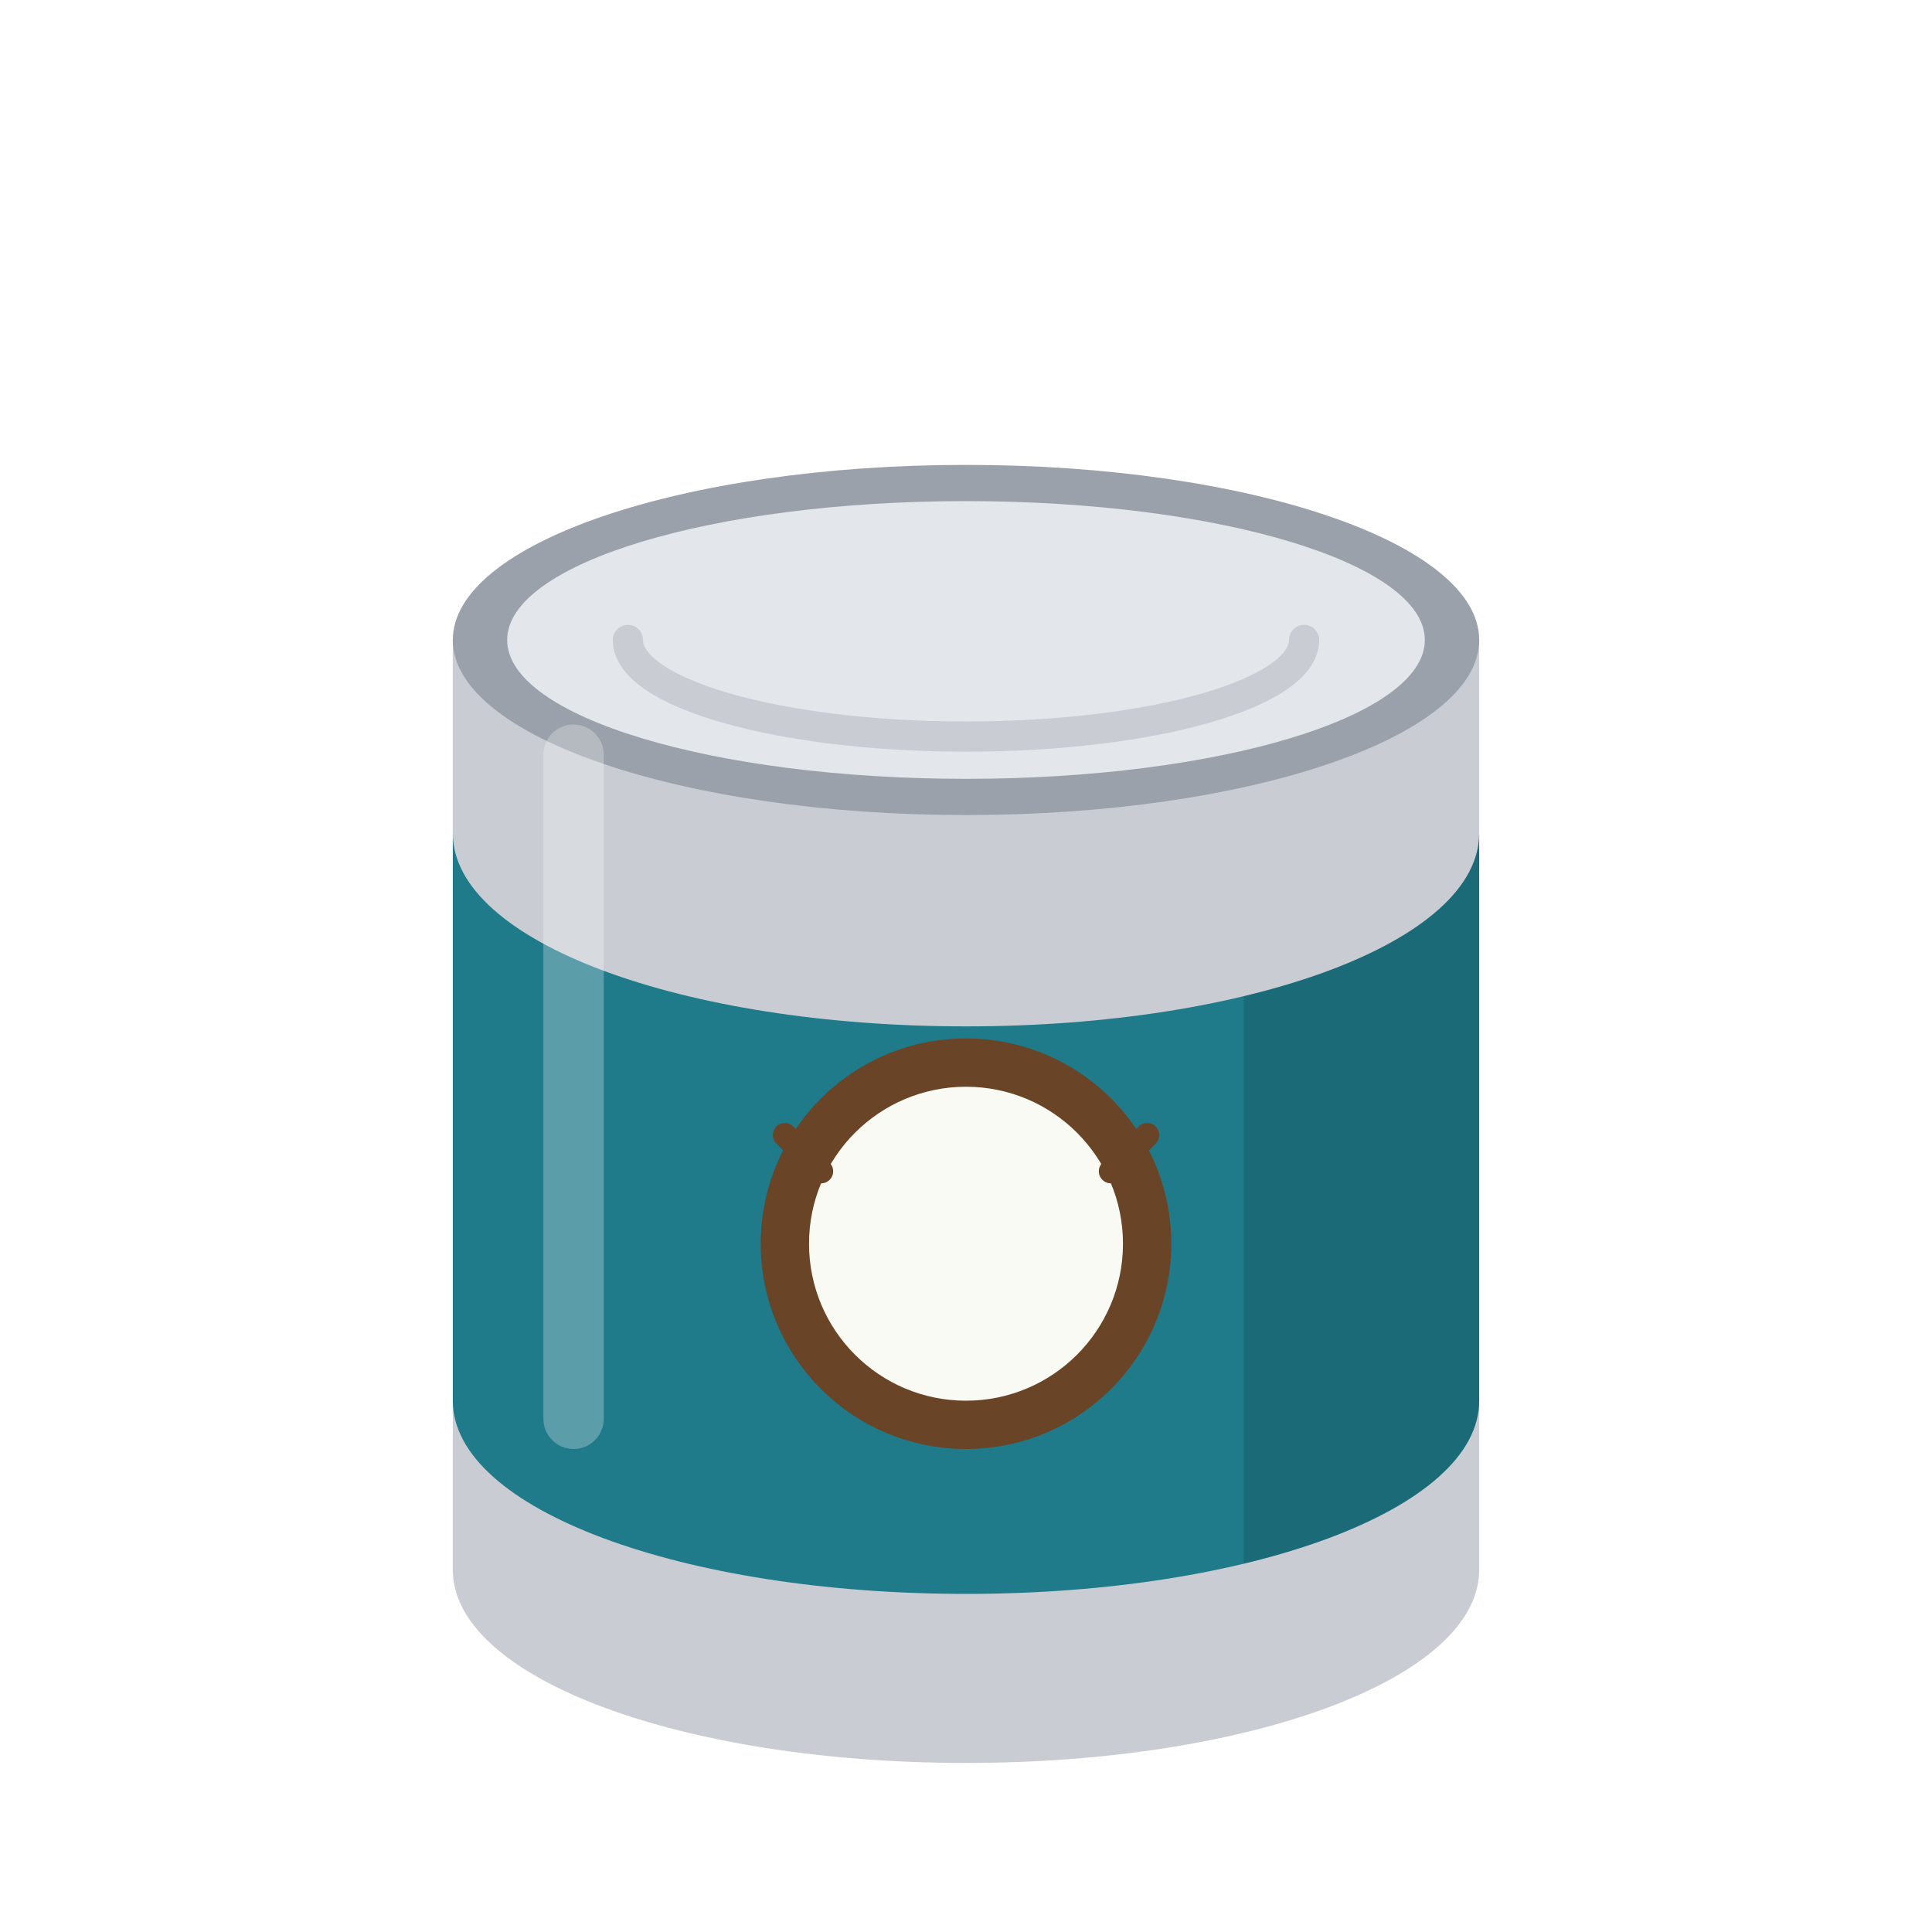
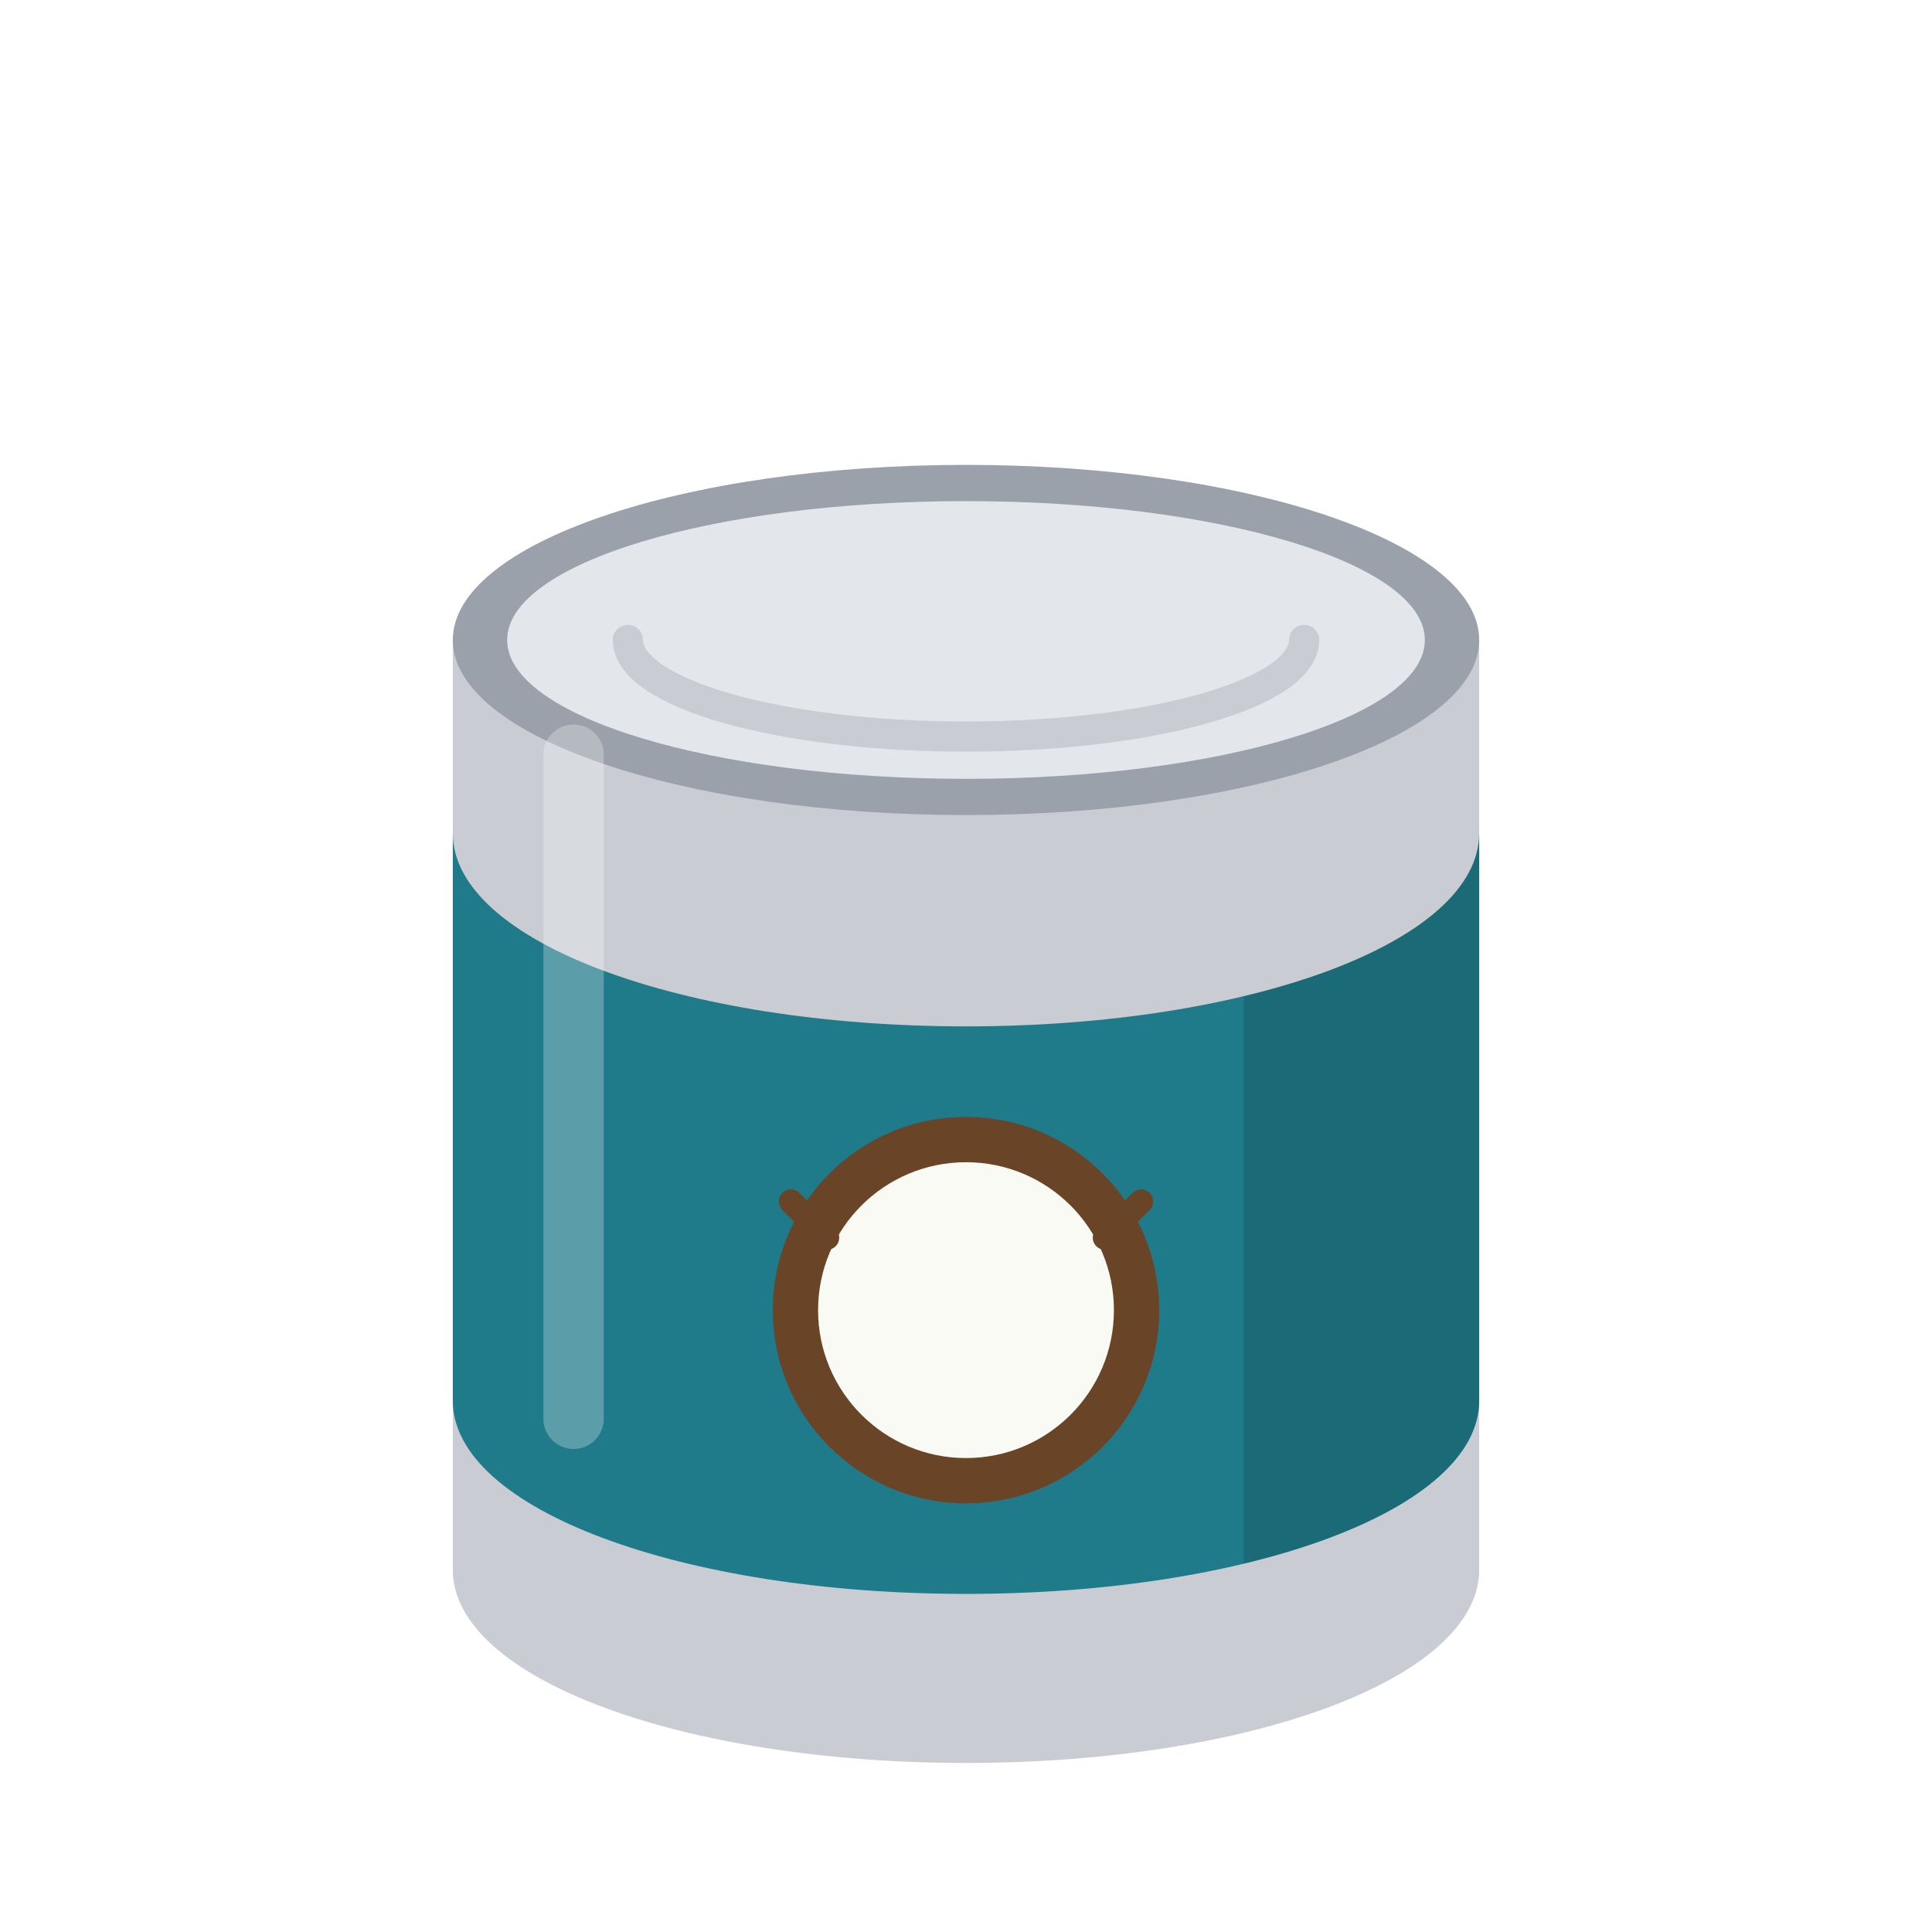
<svg xmlns="http://www.w3.org/2000/svg" viewBox="0 0 32 32">
  <path fill="#c9cdd3" d="M7.5 10.6v15.4c0 1.8 3.8 3.2 8.5 3.2s8.5-1.4 8.5-3.2V10.6z" />
  <path fill="#1f7a8a" d="M7.5 13.8c0 1.8 3.8 3.2 8.5 3.2s8.5-1.4 8.5-3.2v9.4c0 1.8-3.8 3.2-8.5 3.2s-8.5-1.4-8.5-3.2z" />
-   <clipPath id="k42">
+   <clipPath id="k96">
    <path d="M7.5 13.8c0 1.8 3.8 3.2 8.5 3.2s8.5-1.4 8.5-3.2v9.4c0 1.8-3.8 3.2-8.5 3.2s-8.5-1.4-8.5-3.2z" />
  </clipPath>
-   <g clip-path="url(#k42)">
+   <g clip-path="url(#k96)">
    <rect width="4" height="16" x="20.6" y="12" fill="#00000022" />
  </g>
-   <circle cx="16" cy="20.6" r="3.4" fill="#6a4426" />
-   <circle cx="16" cy="20.6" r="2.6" fill="#fafaf4" />
-   <path fill="none" stroke="#6a4426" stroke-linecap="round" stroke-linejoin="round" stroke-width="0.4" d="M13.6 19.4l-.6-.6M18.4 19.4l.6-.6" />
+   <circle cx="16" cy="21.7" r="3.2" fill="#6a4426" />
+   <circle cx="16" cy="21.7" r="2.45" fill="#fafaf4" />
+   <path fill="none" stroke="#6a4426" stroke-linecap="round" stroke-linejoin="round" stroke-width="0.4" d="M13.7 20.5l-.6-.6M18.3 20.5l.6-.6" />
  <ellipse cx="16" cy="10.6" rx="8.5" ry="2.9" fill="#9aa1aa" />
  <ellipse cx="16" cy="10.6" rx="7.6" ry="2.3" fill="#e3e6ea" />
  <path fill="none" stroke="#c9cdd3" stroke-linecap="round" stroke-linejoin="round" stroke-width="0.5" d="M10.4 10.6a5.6 1.6 0 0 0 11.2 0" />
  <rect width="1" height="12" x="9" y="12" fill="#ffffff44" rx=".5" />
</svg>
